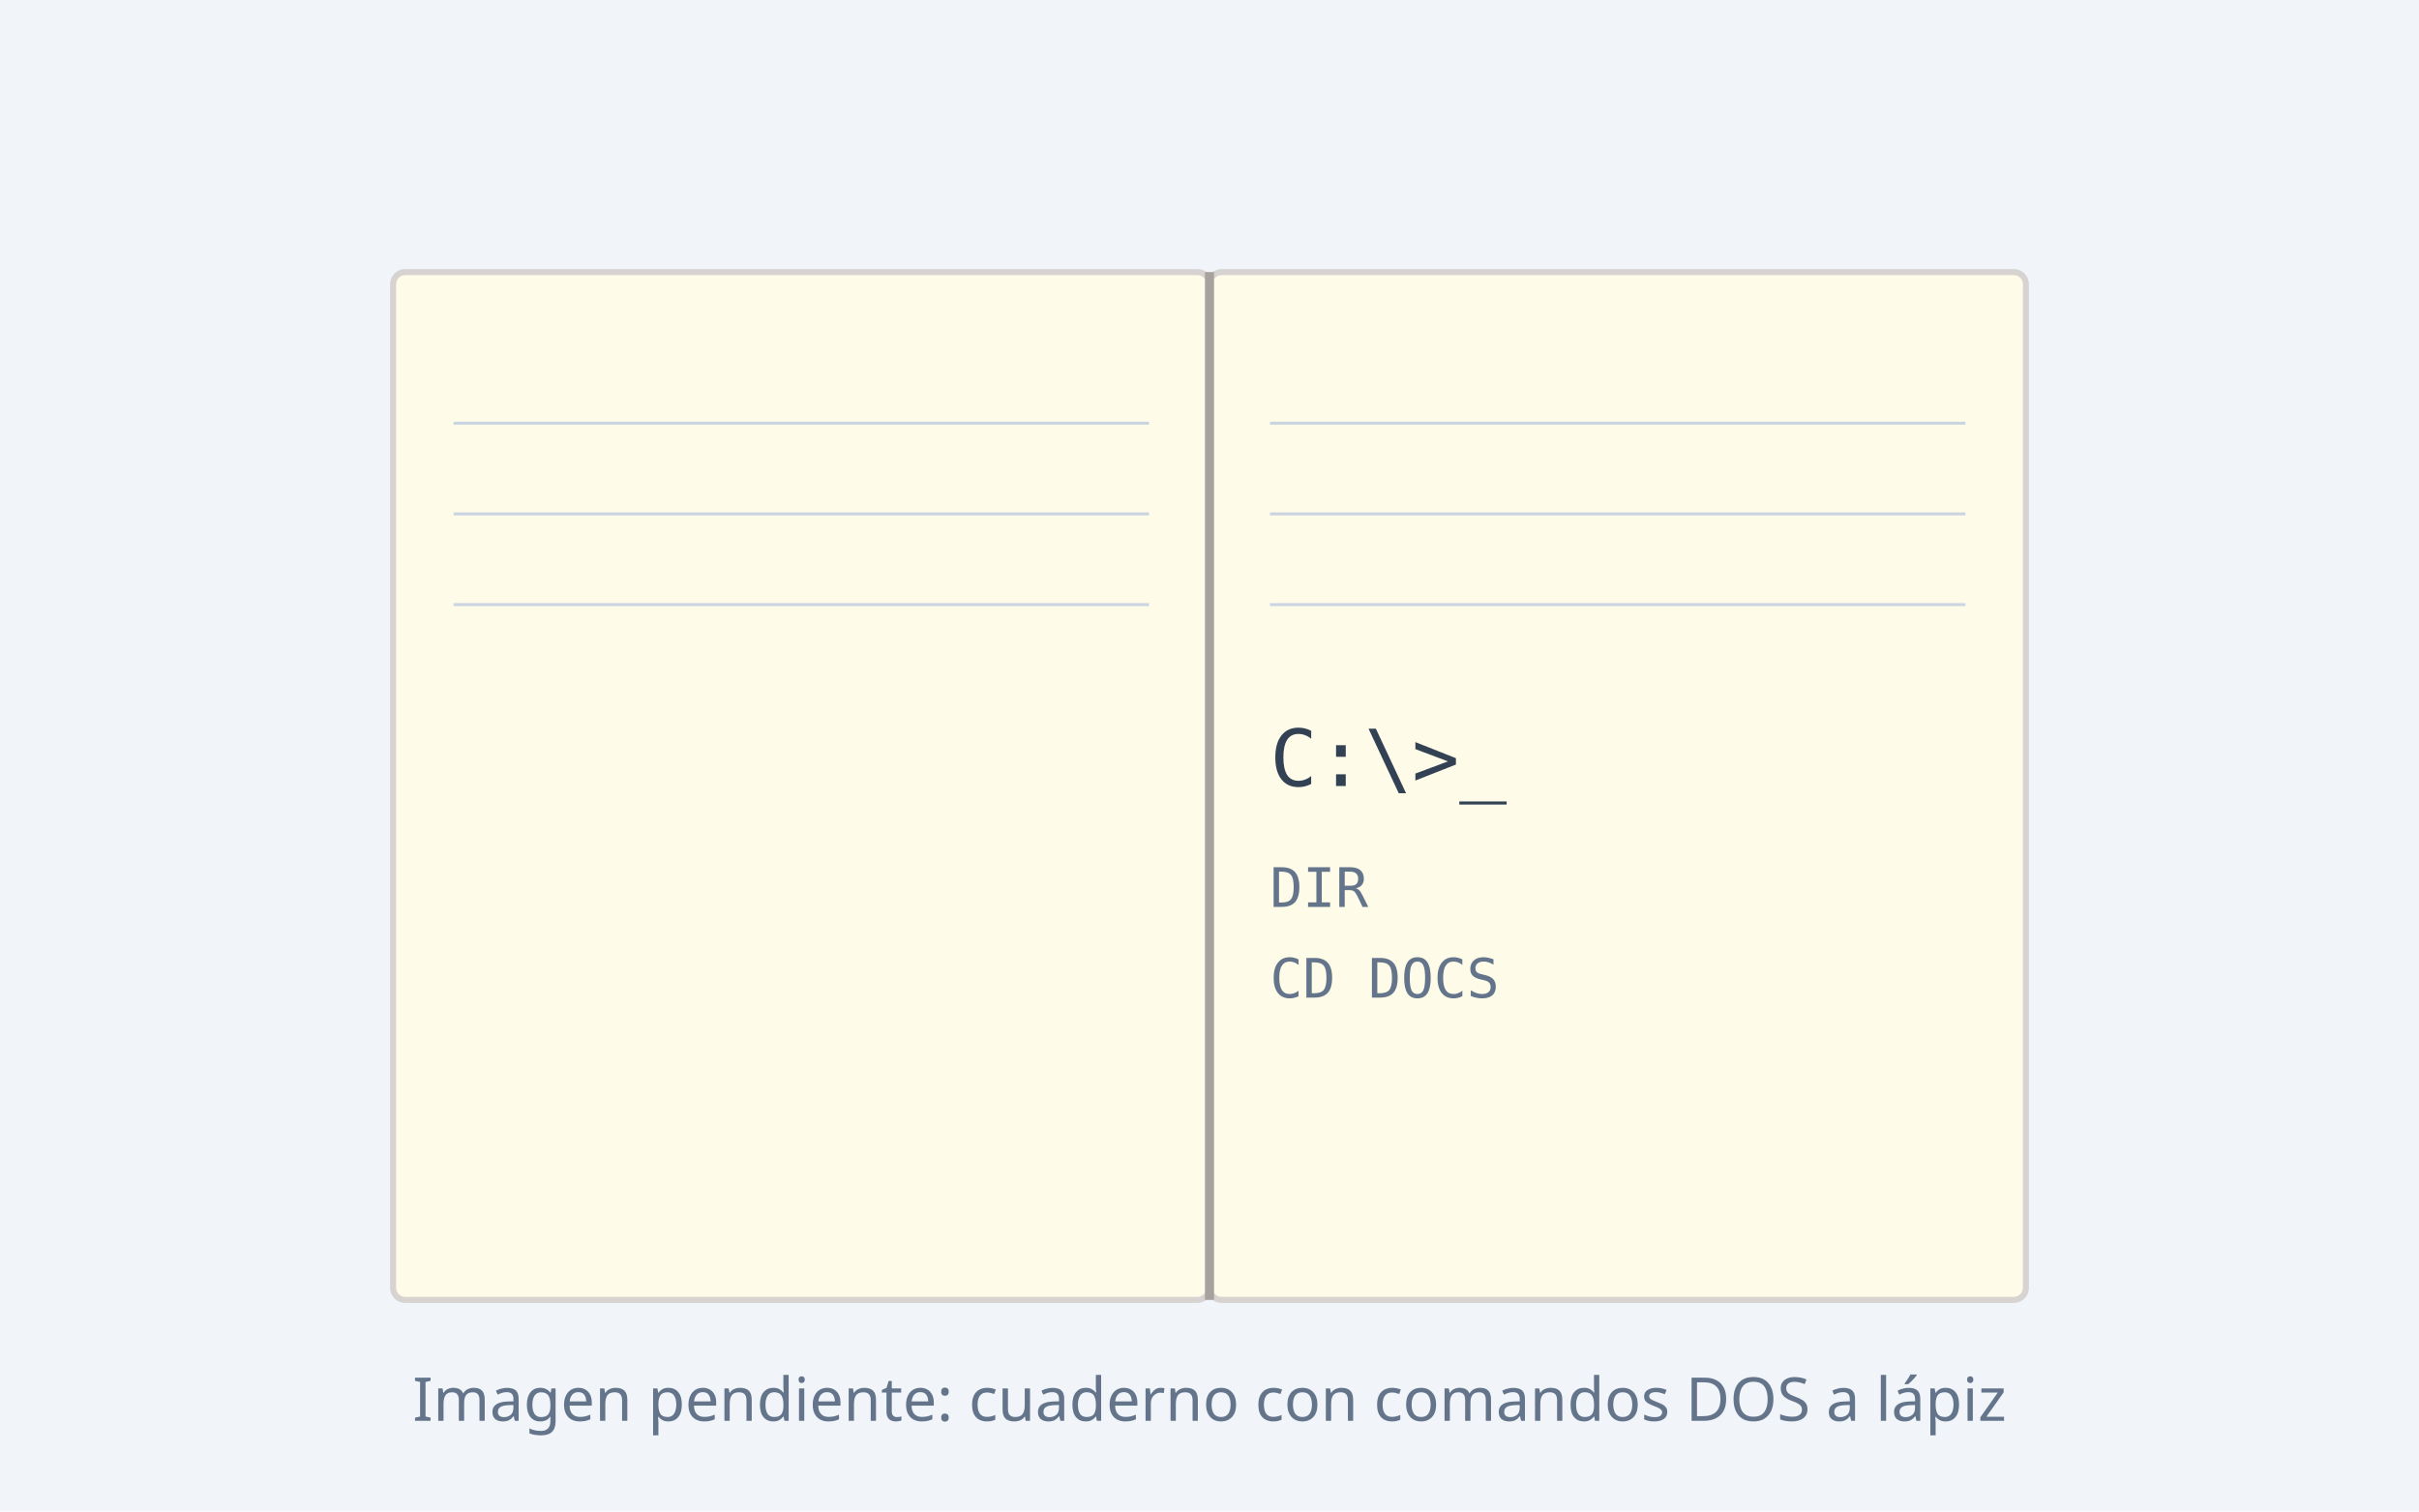
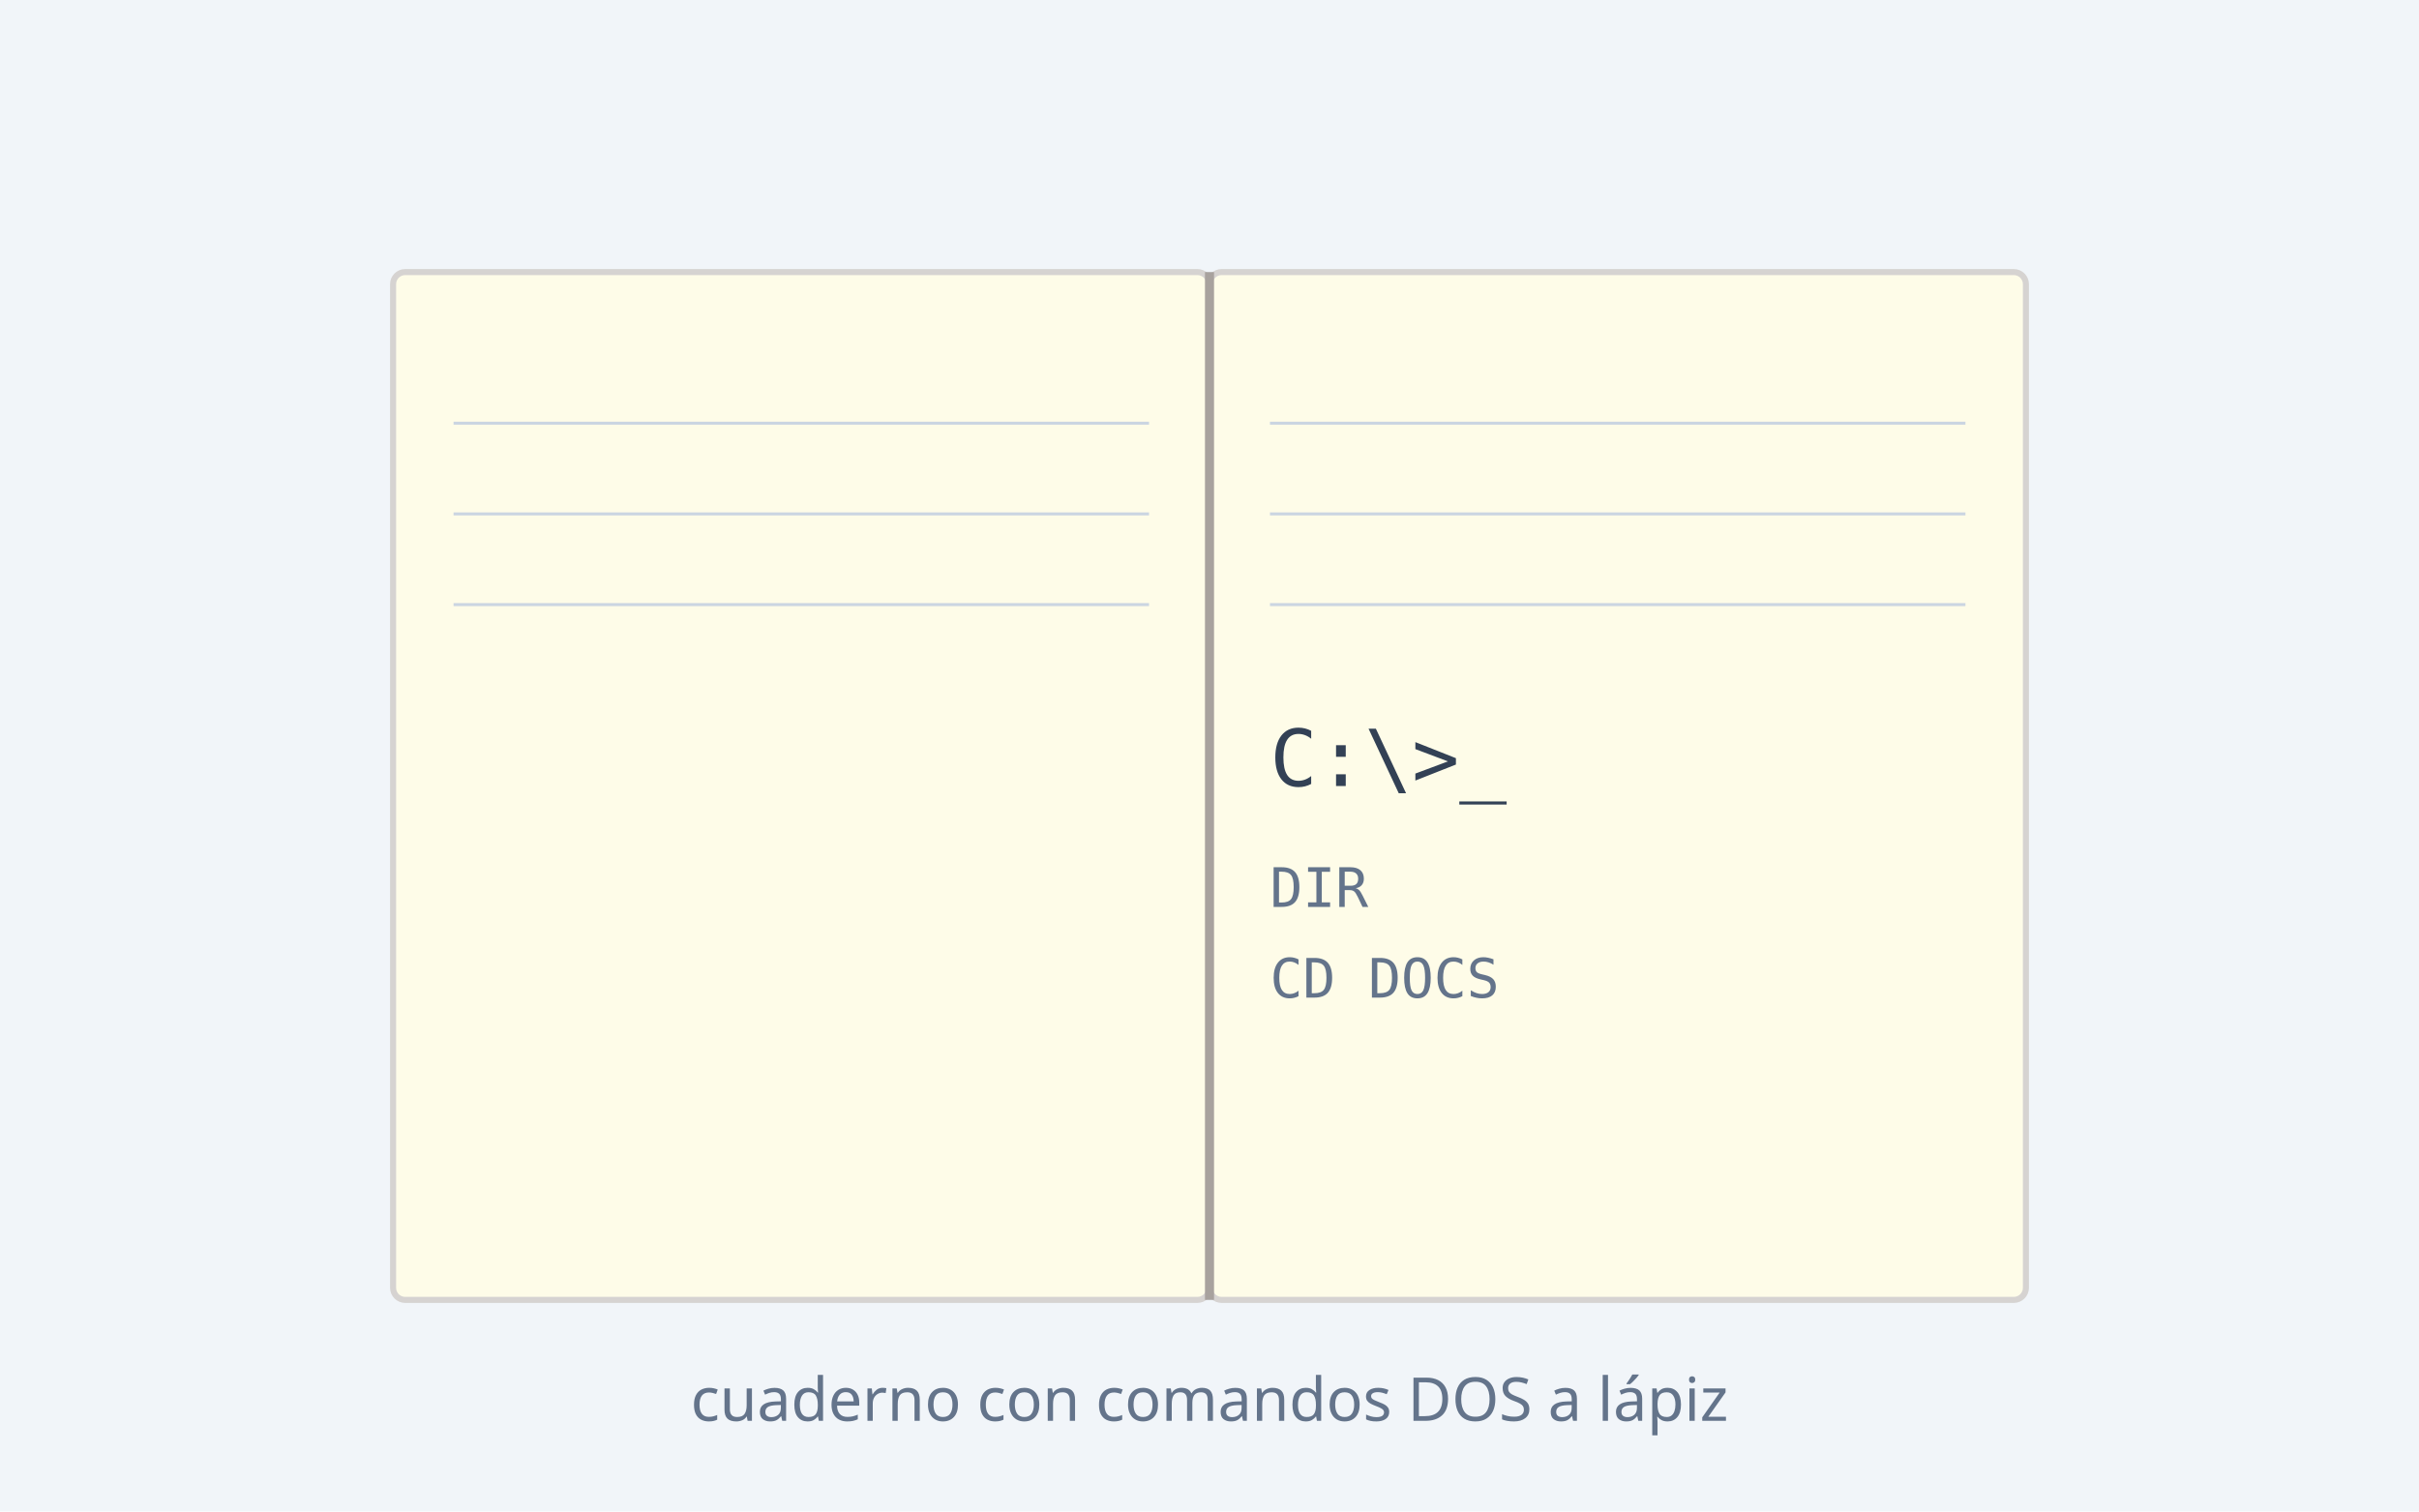
<svg xmlns="http://www.w3.org/2000/svg" viewBox="0 0 800 500" role="img" aria-labelledby="title desc">
  <rect width="800" height="500" fill="#f1f5f9" />
  <rect x="130" y="90" width="270" height="340" rx="4" fill="#fefce8" stroke="#d6d3d1" stroke-width="2" />
  <rect x="400" y="90" width="270" height="340" rx="4" fill="#fefce8" stroke="#d6d3d1" stroke-width="2" />
  <line x1="400" y1="90" x2="400" y2="430" stroke="#a8a29e" stroke-width="3" />
  <g stroke="#cbd5e1" stroke-width="1">
    <line x1="150" y1="140" x2="380" y2="140" />
    <line x1="150" y1="170" x2="380" y2="170" />
    <line x1="150" y1="200" x2="380" y2="200" />
    <line x1="420" y1="140" x2="650" y2="140" />
    <line x1="420" y1="170" x2="650" y2="170" />
    <line x1="420" y1="200" x2="650" y2="200" />
  </g>
  <text x="420" y="260" font-family="monospace" font-size="26" fill="#334155">C:\&gt;_</text>
  <text x="420" y="300" font-family="monospace" font-size="18" fill="#64748b">DIR</text>
  <text x="420" y="330" font-family="monospace" font-size="18" fill="#64748b">CD DOCS</text>
-   <text x="400" y="470" text-anchor="middle" font-family="sans-serif" font-size="20" fill="#64748b">Imagen pendiente: cuaderno con comandos DOS a lápiz</text>
+   <text x="400" y="470" text-anchor="middle" font-family="sans-serif" font-size="20" fill="#64748b">cuaderno con comandos DOS a lápiz</text>
</svg>
